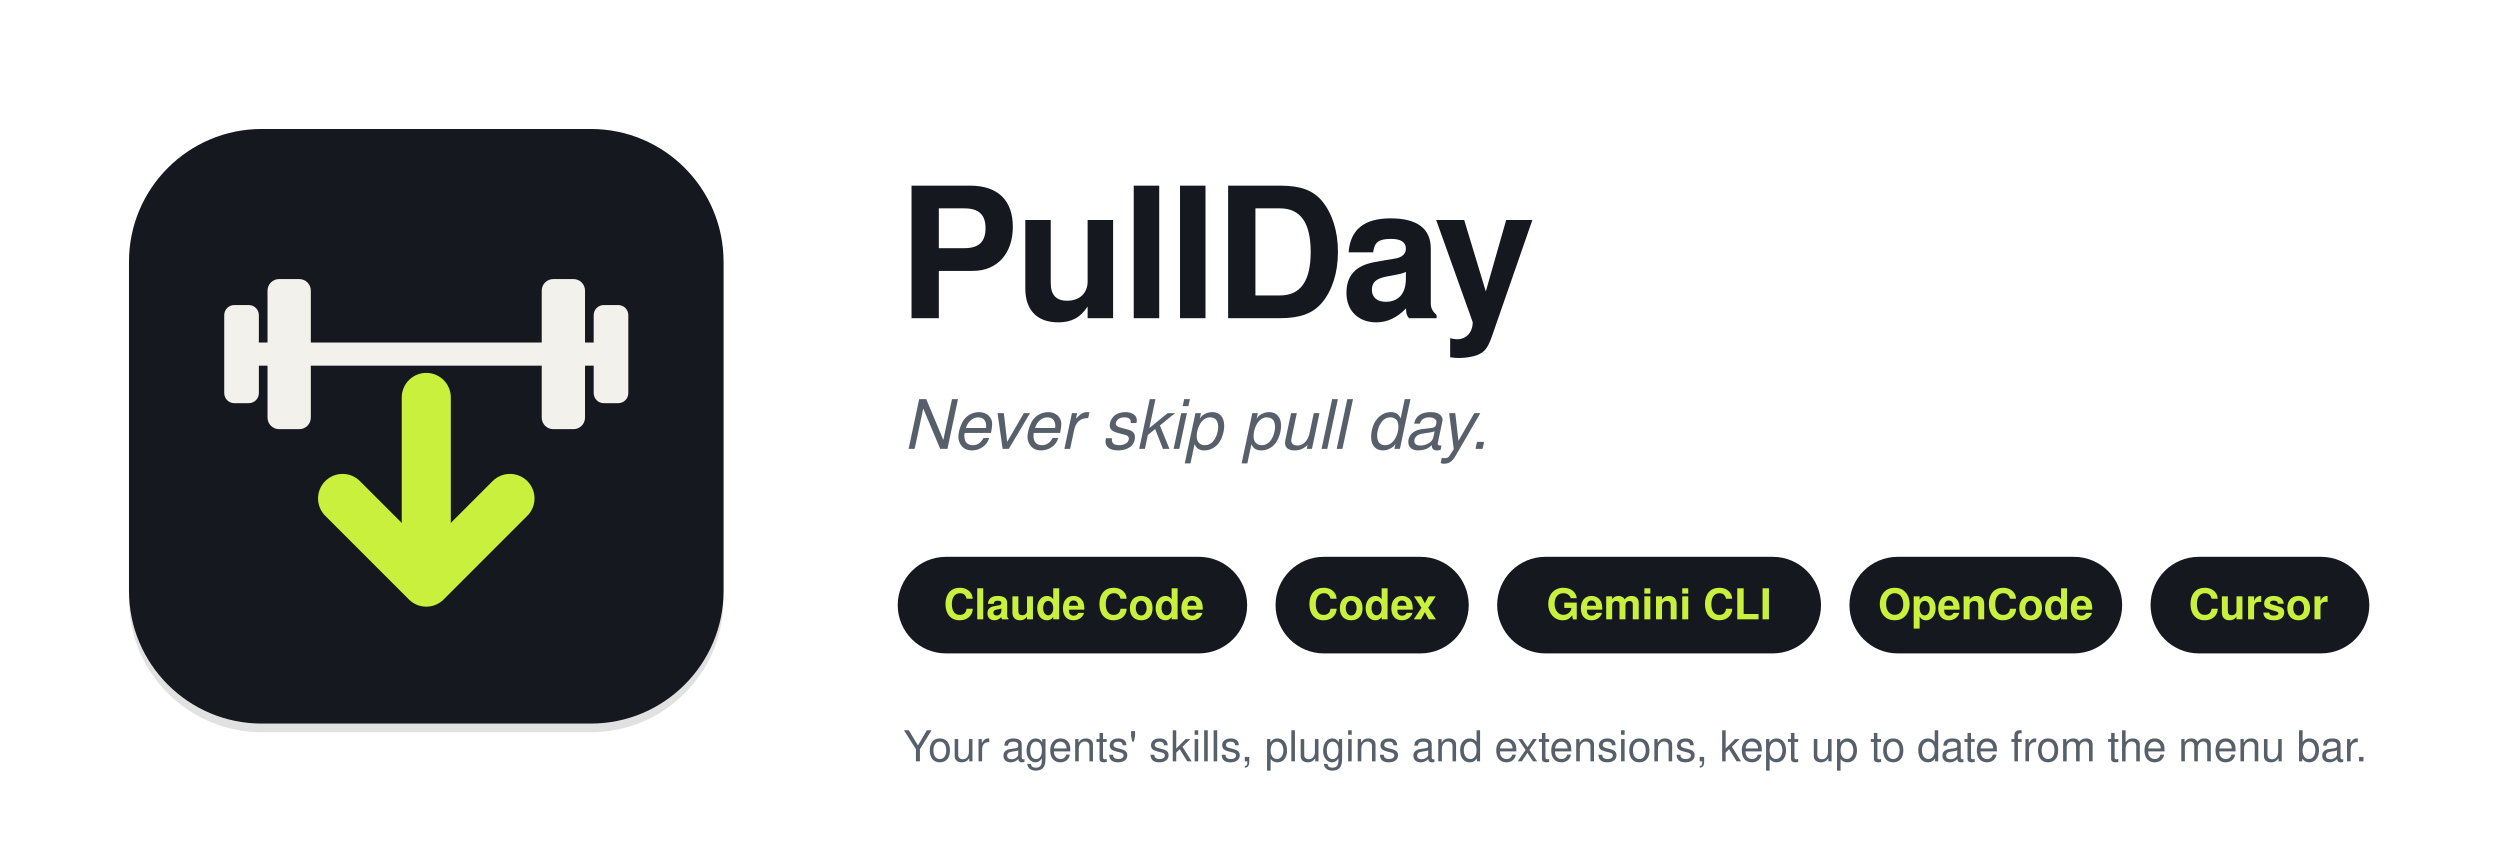
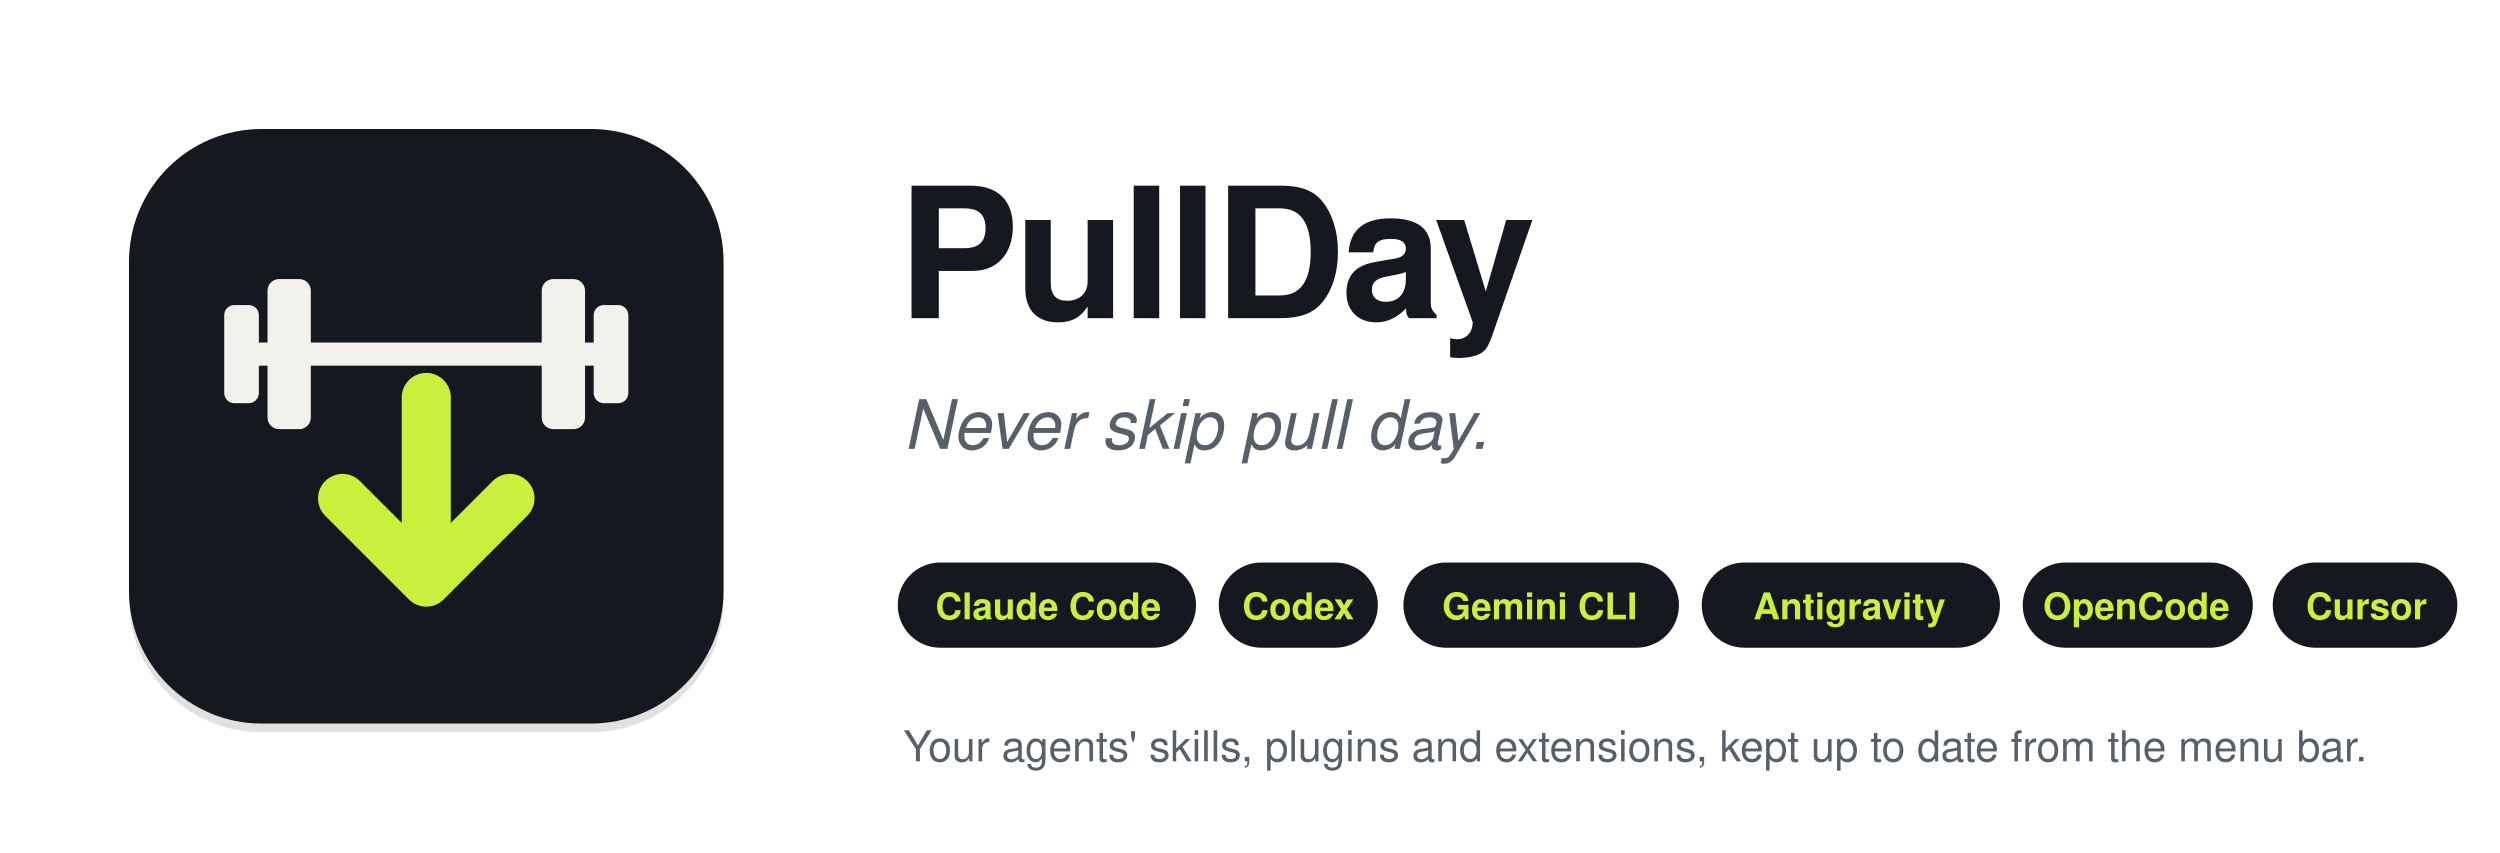
- <svg xmlns="http://www.w3.org/2000/svg" width="880" height="300" viewBox="0 0 880 300" role="img" aria-label="PullDay: never skip pull day. Keeps Claude Code, Codex, Gemini CLI, OpenCode and Cursor add-ons up to date.">
+ <svg xmlns="http://www.w3.org/2000/svg" width="880" height="300" viewBox="0 0 880 300" role="img" aria-label="PullDay: never skip pull day. Keeps Claude Code, Codex, Gemini CLI, Antigravity, OpenCode and Cursor add-ons up to date.">
  <g font-family="-apple-system, BlinkMacSystemFont, 'Segoe UI', Helvetica, Arial, sans-serif">
    <g transform="translate(20,20) scale(0.508)">
      <rect x="50" y="56" width="412" height="412" rx="92" fill="#000000" fill-opacity="0.12" />
      <rect x="50" y="50" width="412" height="412" rx="92" fill="#15181F" />
      <line x1="132" y1="206" x2="380" y2="206" stroke="#F3F1EC" stroke-width="16" stroke-linecap="round" />
      <rect x="116" y="172" width="24" height="68" rx="7" fill="#F3F1EC" />
      <rect x="146" y="154" width="30" height="104" rx="8" fill="#F3F1EC" />
      <rect x="336" y="154" width="30" height="104" rx="8" fill="#F3F1EC" />
      <rect x="372" y="172" width="24" height="68" rx="7" fill="#F3F1EC" />
      <line x1="256" y1="236" x2="256" y2="358" stroke="#C8F03C" stroke-width="34" stroke-linecap="round" />
      <polyline points="198,306 256,364 314,306" fill="none" stroke="#C8F03C" stroke-width="34" stroke-linecap="round" stroke-linejoin="round" />
    </g>
    <text x="316" y="112" font-size="64" font-weight="800" letter-spacing="-1.5" fill="#15181F">PullDay</text>
    <text x="318" y="158" font-size="24" font-style="italic" fill="#57606A">Never skip pull day.</text>
-     <rect x="316" y="196" width="123" height="34" rx="17" fill="#15181F" />
-     <text x="378" y="218" text-anchor="middle" font-size="15" font-weight="600" fill="#C8F03C">Claude Code</text>
-     <rect x="449" y="196" width="68" height="34" rx="17" fill="#15181F" />
-     <text x="483" y="218" text-anchor="middle" font-size="15" font-weight="600" fill="#C8F03C">Codex</text>
-     <rect x="527" y="196" width="114" height="34" rx="17" fill="#15181F" />
-     <text x="584" y="218" text-anchor="middle" font-size="15" font-weight="600" fill="#C8F03C">Gemini CLI</text>
-     <rect x="651" y="196" width="96" height="34" rx="17" fill="#15181F" />
-     <text x="699" y="218" text-anchor="middle" font-size="15" font-weight="600" fill="#C8F03C">OpenCode</text>
-     <rect x="757" y="196" width="77" height="34" rx="17" fill="#15181F" />
-     <text x="795" y="218" text-anchor="middle" font-size="15" font-weight="600" fill="#C8F03C">Cursor</text>
+     <rect x="316" y="198" width="105" height="30" rx="15" fill="#15181F" />
+     <text x="369" y="218" text-anchor="middle" font-size="13" font-weight="600" fill="#C8F03C">Claude Code</text>
+     <rect x="429" y="198" width="56" height="30" rx="15" fill="#15181F" />
+     <text x="457" y="218" text-anchor="middle" font-size="13" font-weight="600" fill="#C8F03C">Codex</text>
+     <rect x="494" y="198" width="97" height="30" rx="15" fill="#15181F" />
+     <text x="542" y="218" text-anchor="middle" font-size="13" font-weight="600" fill="#C8F03C">Gemini CLI</text>
+     <rect x="599" y="198" width="105" height="30" rx="15" fill="#15181F" />
+     <text x="651" y="218" text-anchor="middle" font-size="13" font-weight="600" fill="#C8F03C">Antigravity</text>
+     <rect x="712" y="198" width="81" height="30" rx="15" fill="#15181F" />
+     <text x="752" y="218" text-anchor="middle" font-size="13" font-weight="600" fill="#C8F03C">OpenCode</text>
+     <rect x="800" y="198" width="65" height="30" rx="15" fill="#15181F" />
+     <text x="833" y="218" text-anchor="middle" font-size="13" font-weight="600" fill="#C8F03C">Cursor</text>
    <text x="318" y="268" font-size="15" fill="#57606A">Your agents' skills, plugins and extensions, kept up to date from the menu bar.</text>
  </g>
</svg>
